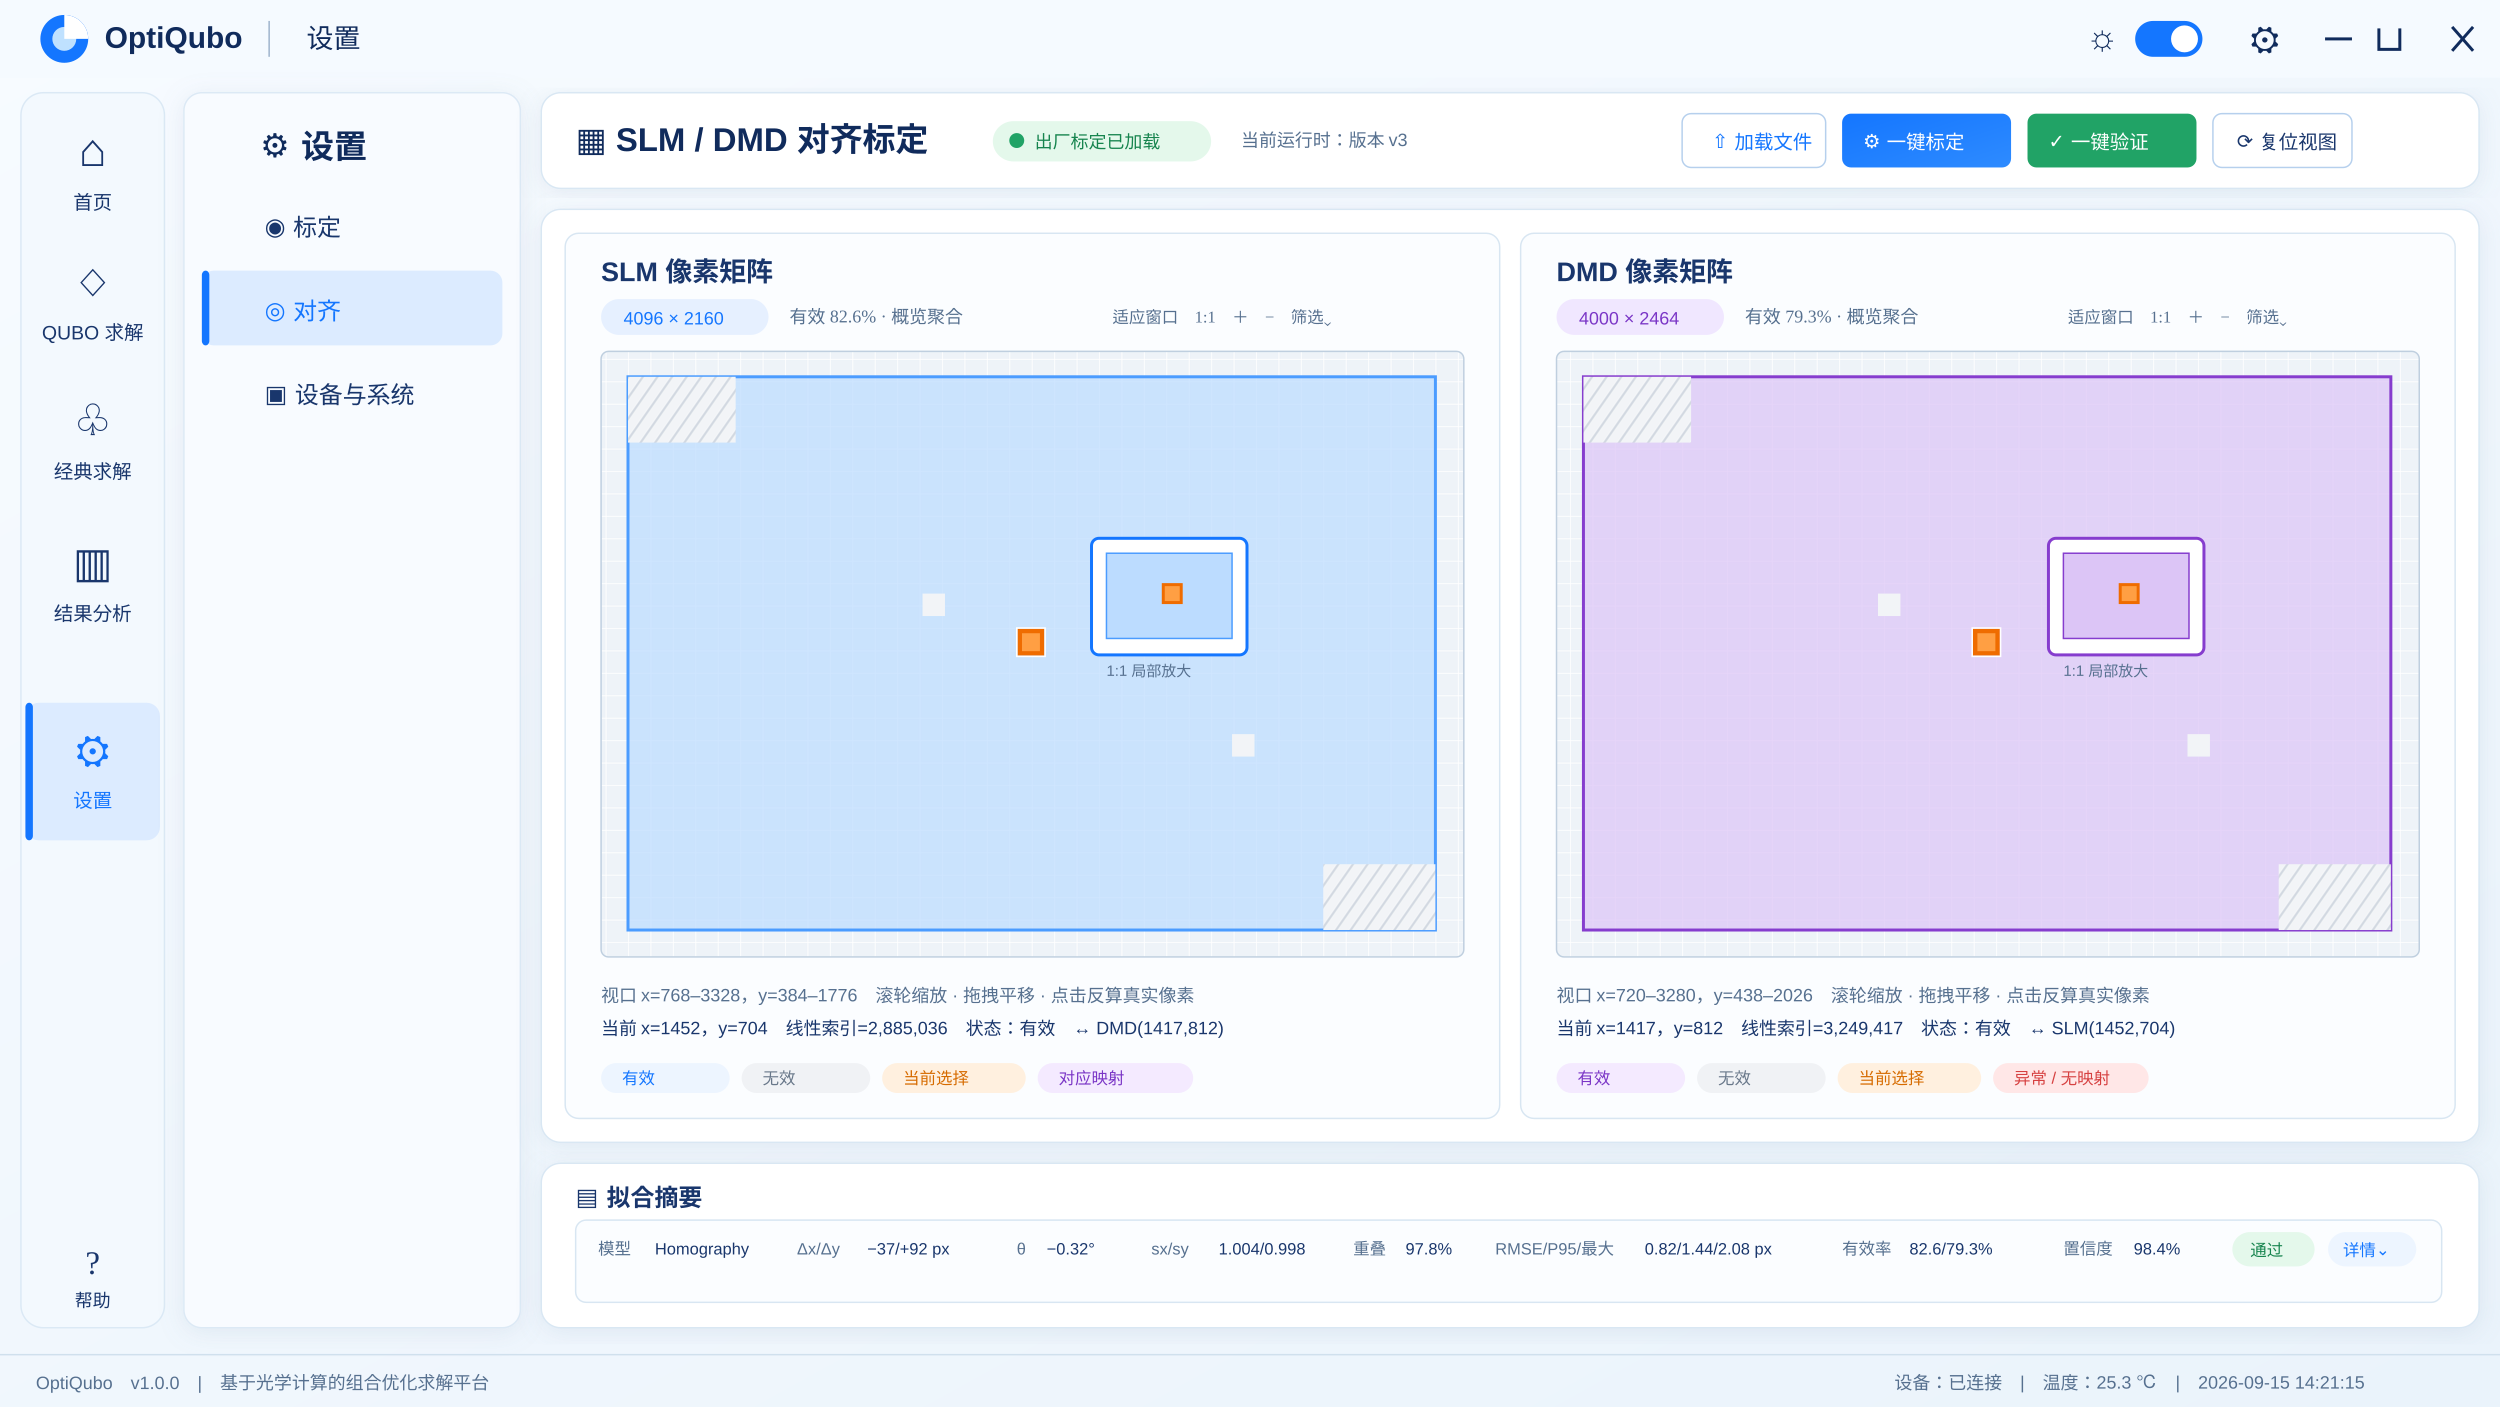
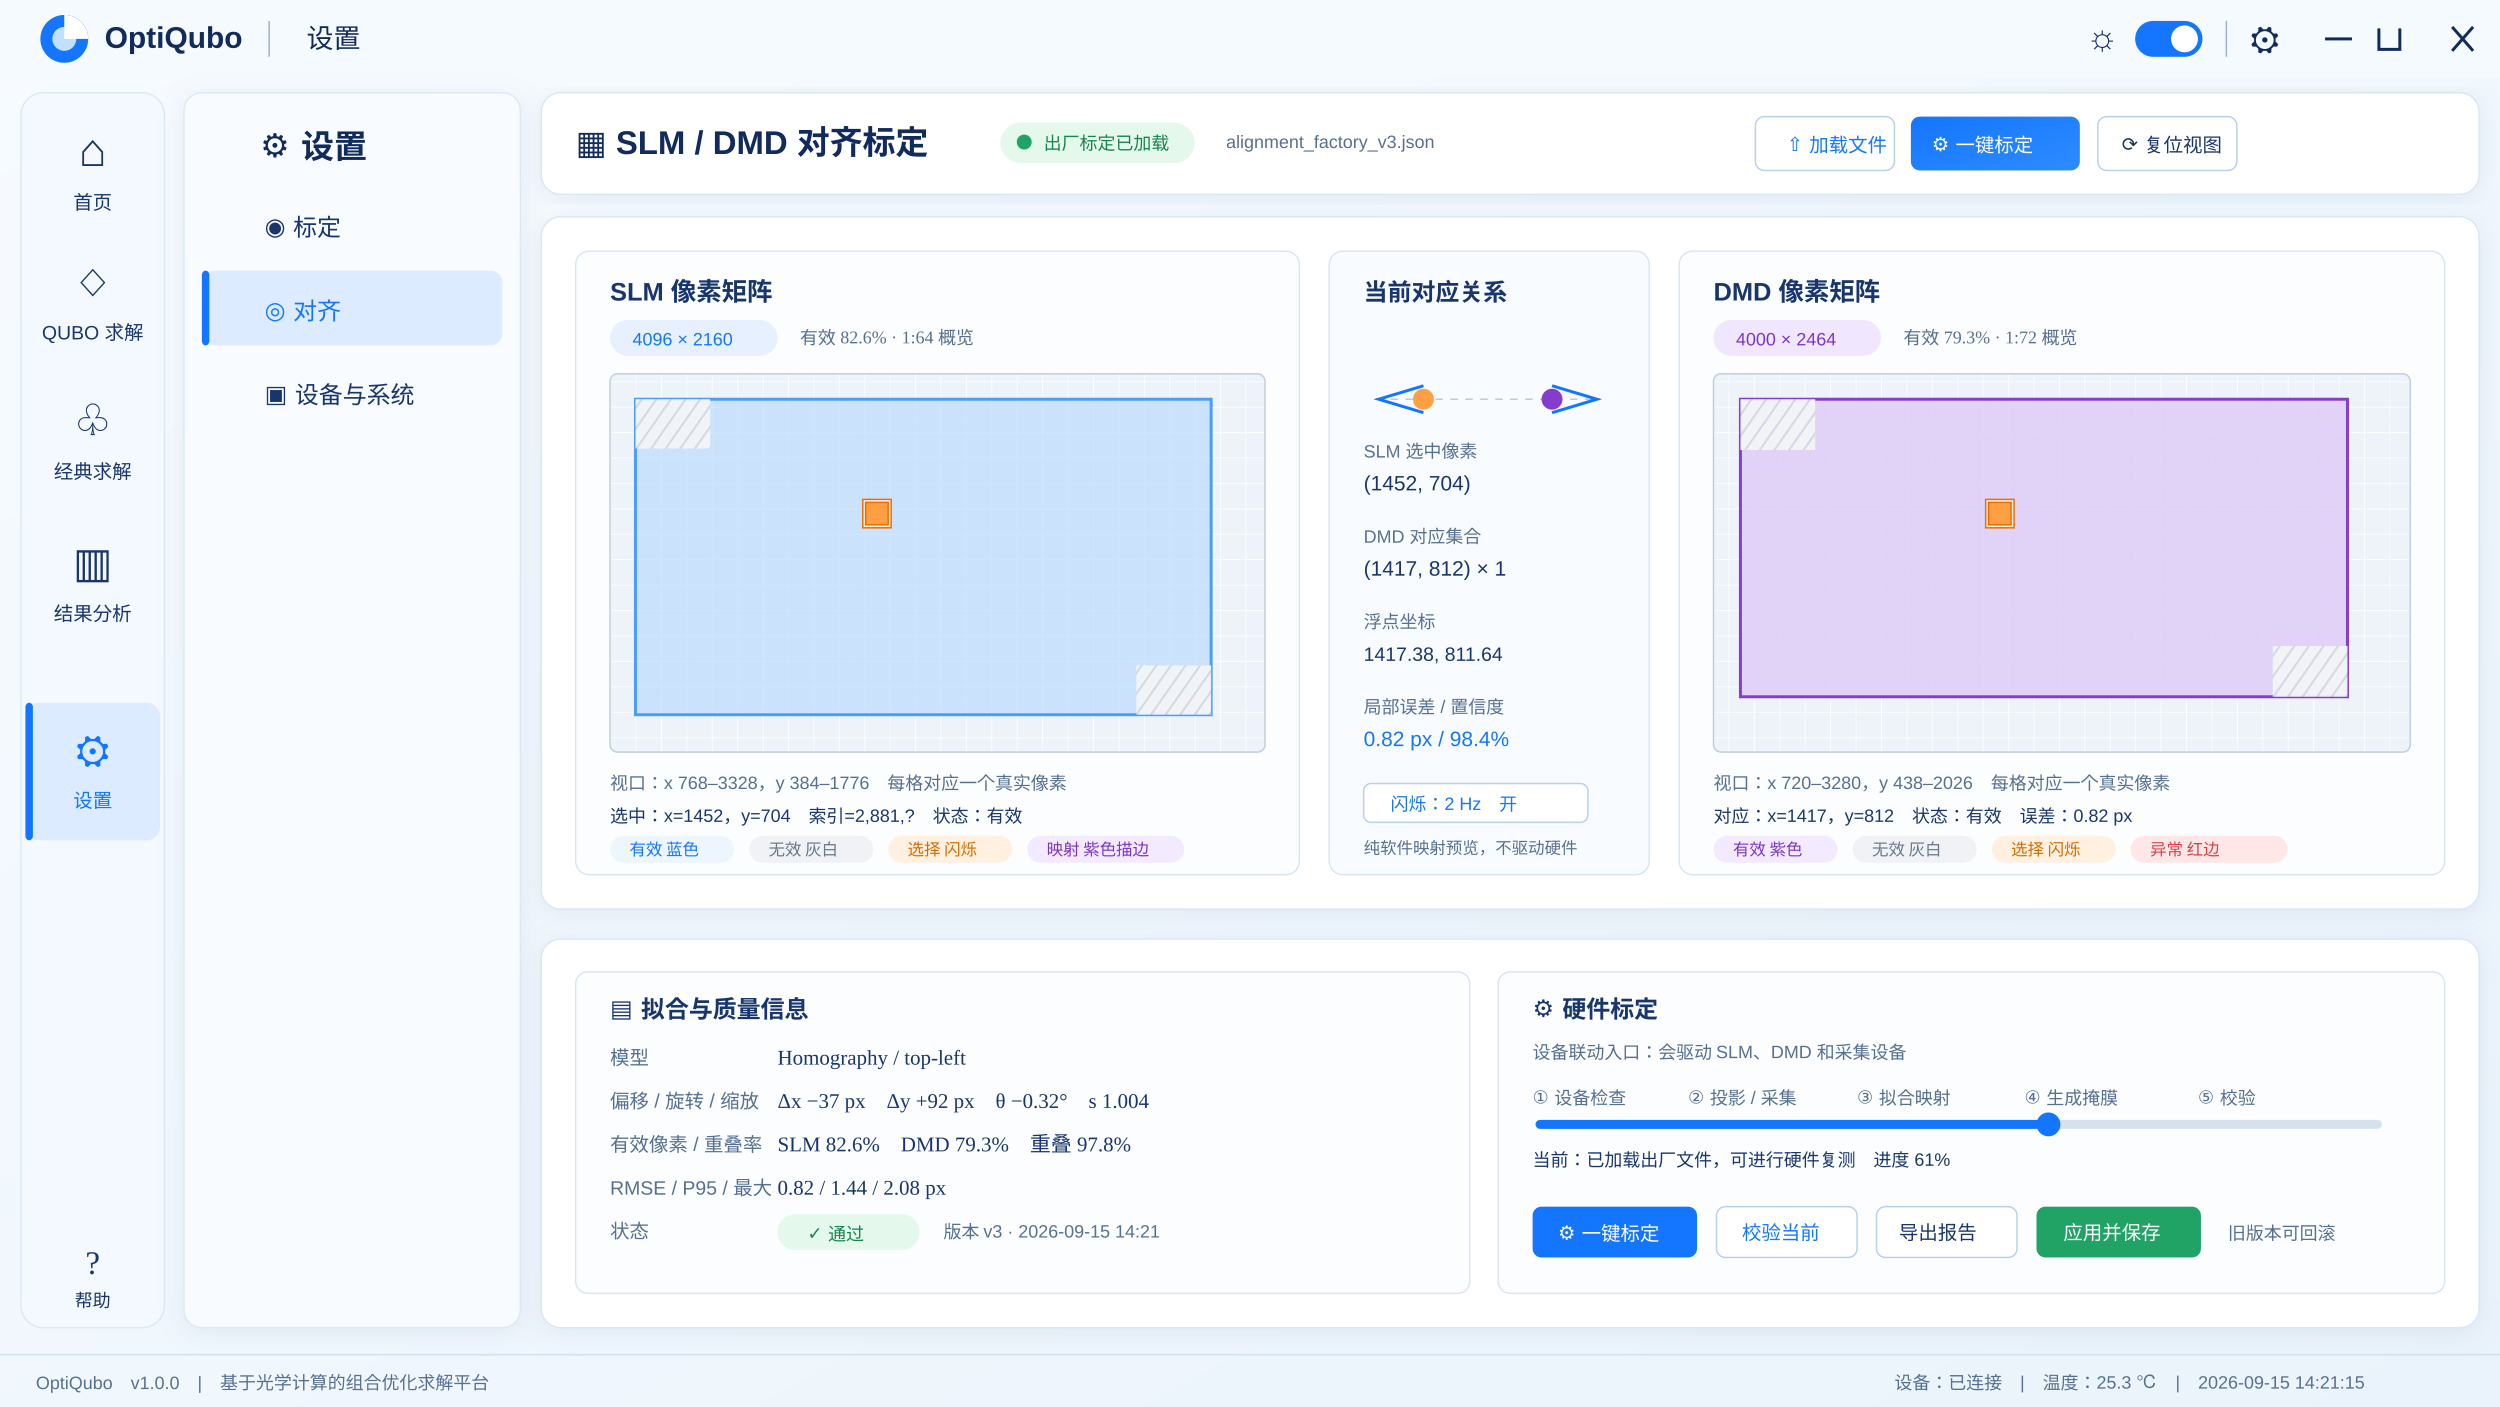
<svg xmlns="http://www.w3.org/2000/svg" width="1672" height="941" viewBox="0 0 1672 941">
  <defs>
    <linearGradient id="bg" x1="0" y1="0" x2="1" y2="1">
      <stop stop-color="#f7fbff" />
      <stop offset="1" stop-color="#eaf3fb" />
    </linearGradient>
    <linearGradient id="blue" x1="0" y1="0" x2="1" y2="1">
      <stop stop-color="#1476ff" />
      <stop offset="1" stop-color="#2e8bff" />
    </linearGradient>
-     <pattern id="grid" width="15" height="15" patternUnits="userSpaceOnUse">
-       <rect width="15" height="15" fill="#eef3f8" />
-       <path d="M15 0H0V15" fill="none" stroke="#fff" />
+     <pattern id="slmGrid" width="17" height="17" patternUnits="userSpaceOnUse">
+       <rect width="17" height="17" fill="#edf3f8" />
+       <path d="M17 0H0V17" fill="none" stroke="#fff" stroke-width="1" />
+     </pattern>
+     <pattern id="dmdGrid" width="17" height="17" patternUnits="userSpaceOnUse">
+       <rect width="17" height="17" fill="#edf3f8" />
+       <path d="M17 0H0V17" fill="none" stroke="#fff" stroke-width="1" />
    </pattern>
    <pattern id="hatch" width="8" height="8" patternUnits="userSpaceOnUse" patternTransform="rotate(35)">
      <rect width="8" height="8" fill="#f2f4f7" />
      <path d="M0 0V8" stroke="#d5dbe3" stroke-width="3" />
    </pattern>
    <filter id="shadow">
      <feDropShadow dx="0" dy="3" stdDeviation="8" flood-color="#91abc4" flood-opacity=".18" />
    </filter>
  </defs>
  <rect width="1672" height="941" fill="url(#bg)" />
  <rect width="1672" height="52" fill="#f5faff" />
  <circle cx="43" cy="26" r="16" fill="#1476ff" />
  <circle cx="43" cy="26" r="8" fill="#bfe1ff" />
  <path d="M43 10A16 16 0 0 1 59 26H43Z" fill="#fff" />
  <text x="70" y="32" font-family="Arial,Microsoft YaHei" font-size="20" font-weight="700" fill="#102b5c">OptiQubo</text>
  <path d="M180 14v24" stroke="#9eb4cc" />
  <text x="205" y="32" font-family="Arial,Microsoft YaHei" font-size="18" fill="#102b5c">设置</text>
  <text x="1395" y="33" font-size="24" fill="#102b5c">☼</text>
  <rect x="1428" y="14" width="45" height="24" rx="12" fill="#1476ff" />
  <circle cx="1461" cy="26" r="9" fill="#fff" />
+   <path d="M1489 14v24" stroke="#9eb4cc" />
  <text x="1505" y="34" font-size="24" fill="#102b5c">⚙</text>
  <path d="M1555 26h18M1591 19v14h14V19M1640 18l14 16M1654 18l-14 16" stroke="#102b5c" stroke-width="2" fill="none" />
  <rect x="14" y="62" width="96" height="826" rx="15" fill="#f3f9fe" stroke="#dbe9f5" />
  <g font-family="Arial,Microsoft YaHei" text-anchor="middle" fill="#19366c">
    <text x="62" y="111" font-size="31">⌂</text>
    <text x="62" y="140" font-size="13">首页</text>
    <text x="62" y="198" font-size="27">◇</text>
    <text x="62" y="227" font-size="13">QUBO 求解</text>
    <text x="62" y="291" font-size="29">♧</text>
    <text x="62" y="320" font-size="13">经典求解</text>
    <text x="62" y="386" font-size="28">▥</text>
    <text x="62" y="415" font-size="13">结果分析</text>
  </g>
  <rect x="17" y="470" width="90" height="92" rx="9" fill="#dcebff" />
  <rect x="17" y="470" width="5" height="92" rx="3" fill="#1476ff" />
  <text x="62" y="511" text-anchor="middle" font-size="28" fill="#1476ff">⚙</text>
  <text x="62" y="540" text-anchor="middle" font-size="13" font-family="Arial,Microsoft YaHei" fill="#1476ff">设置</text>
  <text x="62" y="852" text-anchor="middle" font-size="22" fill="#19366c">?</text>
  <text x="62" y="874" text-anchor="middle" font-size="12" font-family="Arial,Microsoft YaHei" fill="#19366c">帮助</text>
  <rect x="123" y="62" width="225" height="826" rx="12" fill="#f8fbff" stroke="#dce9f5" filter="url(#shadow)" />
-   <text x="174" y="105" font-family="Arial,Microsoft YaHei" font-size="22" font-weight="700" fill="#102b5c">⚙ 设置</text>
-   <text x="177" y="157" font-family="Arial,Microsoft YaHei" font-size="16" fill="#19366c">◉ 标定</text>
+   <text x="174" y="105" font-family="Arial,Microsoft YaHei" font-size="22" font-weight="700" fill="#102b5c">⚙  设置</text>
  <rect x="135" y="181" width="201" height="50" rx="8" fill="#dcebff" />
  <rect x="135" y="181" width="5" height="50" rx="3" fill="#1476ff" />
-   <text x="177" y="213" font-family="Arial,Microsoft YaHei" font-size="16" fill="#1476ff">◎ 对齐</text>
-   <text x="177" y="269" font-family="Arial,Microsoft YaHei" font-size="16" fill="#19366c">▣ 设备与系统</text>
-   <rect x="362" y="62" width="1296" height="64" rx="13" fill="#fff" stroke="#d9e7f3" filter="url(#shadow)" />
-   <text x="385" y="101" font-family="Arial,Microsoft YaHei" font-size="22" font-weight="700" fill="#102b5c">▦ SLM / DMD 对齐标定</text>
-   <rect x="664" y="81" width="146" height="27" rx="14" fill="#e4f8eb" />
-   <circle cx="680" cy="94" r="5" fill="#21a366" />
-   <text x="692" y="99" font-family="Arial,Microsoft YaHei" font-size="12" fill="#16844e">出厂标定已加载</text>
-   <text x="830" y="98" font-family="Arial,Microsoft YaHei" font-size="12" fill="#56708f">当前运行时：版本 v3</text>
-   <rect x="1125" y="76" width="96" height="36" rx="6" fill="#fff" stroke="#b6d0ed" />
-   <text x="1145" y="99" font-family="Arial,Microsoft YaHei" font-size="13" fill="#1476ff">⇧ 加载文件</text>
-   <rect x="1232" y="76" width="113" height="36" rx="6" fill="url(#blue)" />
-   <text x="1246" y="99" font-family="Arial,Microsoft YaHei" font-size="13" fill="#fff">⚙ 一键标定</text>
-   <rect x="1356" y="76" width="113" height="36" rx="6" fill="#21a366" />
-   <text x="1370" y="99" font-family="Arial,Microsoft YaHei" font-size="13" fill="#fff">✓ 一键验证</text>
-   <rect x="1480" y="76" width="93" height="36" rx="6" fill="#fff" stroke="#b6d0ed" />
-   <text x="1496" y="99" font-family="Arial,Microsoft YaHei" font-size="13" fill="#19366c">⟳ 复位视图</text>
-   <rect x="362" y="140" width="1296" height="624" rx="13" fill="#fff" stroke="#d9e7f3" filter="url(#shadow)" />
-   <rect x="378" y="156" width="625" height="592" rx="9" fill="#fbfdff" stroke="#d8e6f2" />
-   <text x="402" y="188" font-family="Arial,Microsoft YaHei" font-size="18" font-weight="700" fill="#19366c">SLM 像素矩阵</text>
-   <rect x="402" y="200" width="112" height="24" rx="12" fill="#e6f0ff" />
-   <text x="417" y="217" font-family="Arial,Microsoft YaHei" font-size="12" fill="#1476ff">4096 × 2160</text>
-   <text x="528" y="216" font-size="12" fill="#56708f">有效 82.6% · 概览聚合</text>
-   <text x="744" y="216" font-size="11" fill="#56708f">适应窗口　1:1　＋　−　筛选⌄</text>
-   <rect x="402" y="235" width="577" height="405" rx="5" fill="url(#grid)" stroke="#bfcfdf" />
-   <path d="M420 252H960V622H420Z" fill="#bcdcff" opacity=".72" />
-   <path d="M420 252H960V622H420Z" fill="none" stroke="#4b9cff" stroke-width="2" />
-   <rect x="420" y="252" width="72" height="44" fill="url(#hatch)" />
-   <rect x="885" y="578" width="75" height="44" fill="url(#hatch)" />
-   <rect x="617" y="397" width="15" height="15" fill="#f2f4f7" />
-   <rect x="824" y="491" width="15" height="15" fill="#f2f4f7" />
-   <rect x="682" y="422" width="15" height="15" fill="#ff9f43" stroke="#ef6c00" stroke-width="3" />
-   <rect x="680" y="420" width="19" height="19" fill="none" stroke="#fff" />
-   <rect x="730" y="360" width="104" height="78" rx="5" fill="#fff" stroke="#1476ff" stroke-width="2" />
-   <rect x="740" y="370" width="84" height="57" fill="#bcdcff" />
-   <path d="M740 370h84v57h-84z" fill="none" stroke="#4b9cff" />
-   <rect x="778" y="391" width="12" height="12" fill="#ff9f43" stroke="#ef6c00" stroke-width="2" />
-   <text x="740" y="452" font-family="Arial,Microsoft YaHei" font-size="10" fill="#56708f">1:1 局部放大</text>
-   <text x="402" y="670" font-family="Arial,Microsoft YaHei" font-size="12" fill="#56708f">视口 x=768–3328，y=384–1776　滚轮缩放 · 拖拽平移 · 点击反算真实像素</text>
-   <text x="402" y="692" font-family="Arial,Microsoft YaHei" font-size="12" fill="#19366c">当前 x=1452，y=704　线性索引=2,885,036　状态：有效　↔ DMD(1417,812)</text>
-   <rect x="402" y="711" width="86" height="20" rx="10" fill="#edf5ff" />
-   <text x="416" y="725" font-family="Arial,Microsoft YaHei" font-size="11" fill="#1476ff">有效</text>
-   <rect x="496" y="711" width="86" height="20" rx="10" fill="#f0f2f5" />
-   <text x="510" y="725" font-family="Arial,Microsoft YaHei" font-size="11" fill="#687789">无效</text>
-   <rect x="590" y="711" width="96" height="20" rx="10" fill="#fff0df" />
-   <text x="604" y="725" font-family="Arial,Microsoft YaHei" font-size="11" fill="#d66b00">当前选择</text>
-   <rect x="694" y="711" width="104" height="20" rx="10" fill="#f4eaff" />
-   <text x="708" y="725" font-family="Arial,Microsoft YaHei" font-size="11" fill="#7a35c6">对应映射</text>
-   <rect x="1017" y="156" width="625" height="592" rx="9" fill="#fbfdff" stroke="#d8e6f2" />
-   <text x="1041" y="188" font-family="Arial,Microsoft YaHei" font-size="18" font-weight="700" fill="#19366c">DMD 像素矩阵</text>
-   <rect x="1041" y="200" width="112" height="24" rx="12" fill="#f0e7ff" />
-   <text x="1056" y="217" font-family="Arial,Microsoft YaHei" font-size="12" fill="#7a35c6">4000 × 2464</text>
-   <text x="1167" y="216" font-size="12" fill="#56708f">有效 79.3% · 概览聚合</text>
-   <text x="1383" y="216" font-size="11" fill="#56708f">适应窗口　1:1　＋　−　筛选⌄</text>
-   <rect x="1041" y="235" width="577" height="405" rx="5" fill="url(#grid)" stroke="#bfcfdf" />
-   <path d="M1059 252H1599V622H1059Z" fill="#dcc5f6" opacity=".72" />
-   <path d="M1059 252H1599V622H1059Z" fill="none" stroke="#863dce" stroke-width="2" />
-   <rect x="1059" y="252" width="72" height="44" fill="url(#hatch)" />
-   <rect x="1524" y="578" width="75" height="44" fill="url(#hatch)" />
-   <rect x="1256" y="397" width="15" height="15" fill="#f2f4f7" />
-   <rect x="1463" y="491" width="15" height="15" fill="#f2f4f7" />
-   <rect x="1321" y="422" width="15" height="15" fill="#ff9f43" stroke="#ef6c00" stroke-width="3" />
-   <rect x="1319" y="420" width="19" height="19" fill="none" stroke="#fff" />
-   <rect x="1370" y="360" width="104" height="78" rx="5" fill="#fff" stroke="#863dce" stroke-width="2" />
-   <rect x="1380" y="370" width="84" height="57" fill="#dcc5f6" />
-   <path d="M1380 370h84v57h-84z" fill="none" stroke="#863dce" />
-   <rect x="1418" y="391" width="12" height="12" fill="#ff9f43" stroke="#ef6c00" stroke-width="2" />
-   <text x="1380" y="452" font-family="Arial,Microsoft YaHei" font-size="10" fill="#56708f">1:1 局部放大</text>
-   <text x="1041" y="670" font-family="Arial,Microsoft YaHei" font-size="12" fill="#56708f">视口 x=720–3280，y=438–2026　滚轮缩放 · 拖拽平移 · 点击反算真实像素</text>
-   <text x="1041" y="692" font-family="Arial,Microsoft YaHei" font-size="12" fill="#19366c">当前 x=1417，y=812　线性索引=3,249,417　状态：有效　↔ SLM(1452,704)</text>
-   <rect x="1041" y="711" width="86" height="20" rx="10" fill="#f4eaff" />
-   <text x="1055" y="725" font-family="Arial,Microsoft YaHei" font-size="11" fill="#7a35c6">有效</text>
-   <rect x="1135" y="711" width="86" height="20" rx="10" fill="#f0f2f5" />
-   <text x="1149" y="725" font-family="Arial,Microsoft YaHei" font-size="11" fill="#687789">无效</text>
-   <rect x="1229" y="711" width="96" height="20" rx="10" fill="#fff0df" />
-   <text x="1243" y="725" font-family="Arial,Microsoft YaHei" font-size="11" fill="#d66b00">当前选择</text>
-   <rect x="1333" y="711" width="104" height="20" rx="10" fill="#ffe7e7" />
-   <text x="1347" y="725" font-family="Arial,Microsoft YaHei" font-size="11" fill="#d64040">异常 / 无映射</text>
-   <rect x="362" y="778" width="1296" height="110" rx="13" fill="#fff" stroke="#d9e7f3" filter="url(#shadow)" />
-   <text x="385" y="806" font-family="Arial,Microsoft YaHei" font-size="16" font-weight="700" fill="#19366c">▤ 拟合摘要</text>
-   <rect x="385" y="816" width="1248" height="55" rx="7" fill="#fbfdff" stroke="#d8e6f2" />
-   <g font-family="Arial,Microsoft YaHei" font-size="11" fill="#56708f">
-     <text x="400" y="839">模型</text>
-     <text x="438" y="839" fill="#19366c">Homography</text>
-     <text x="533" y="839">Δx/Δy</text>
-     <text x="580" y="839" fill="#19366c">−37/+92 px</text>
-     <text x="680" y="839">θ</text>
-     <text x="700" y="839" fill="#19366c">−0.32°</text>
-     <text x="770" y="839">sx/sy</text>
-     <text x="815" y="839" fill="#19366c">1.004/0.998</text>
-     <text x="905" y="839">重叠</text>
-     <text x="940" y="839" fill="#19366c">97.8%</text>
-     <text x="1000" y="839">RMSE/P95/最大</text>
-     <text x="1100" y="839" fill="#19366c">0.82/1.44/2.08 px</text>
-     <text x="1232" y="839">有效率</text>
-     <text x="1277" y="839" fill="#19366c">82.6/79.3%</text>
-     <text x="1380" y="839">置信度</text>
-     <text x="1427" y="839" fill="#19366c">98.4%</text>
-     <rect x="1493" y="824" width="55" height="23" rx="12" fill="#e4f8eb" />
-     <text x="1505" y="840" fill="#16844e">通过</text>
-     <rect x="1557" y="824" width="59" height="23" rx="12" fill="#edf5ff" />
-     <text x="1567" y="840" fill="#1476ff">详情⌄</text>
+   <text x="177" y="213" font-family="Arial,Microsoft YaHei" font-size="16" fill="#1476ff">◎  对齐</text>
+   <text x="177" y="157" font-family="Arial,Microsoft YaHei" font-size="16" fill="#19366c">◉  标定</text>
+   <text x="177" y="269" font-family="Arial,Microsoft YaHei" font-size="16" fill="#19366c">▣  设备与系统</text>
+   <rect x="362" y="62" width="1296" height="68" rx="13" fill="#fff" stroke="#d9e7f3" filter="url(#shadow)" />
+   <text x="385" y="103" font-family="Arial,Microsoft YaHei" font-size="22" font-weight="700" fill="#102b5c">▦  SLM / DMD 对齐标定</text>
+   <rect x="669" y="82" width="130" height="27" rx="14" fill="#e4f8eb" />
+   <circle cx="685" cy="95" r="5" fill="#21a366" />
+   <text x="698" y="100" font-family="Arial,Microsoft YaHei" font-size="12" fill="#16844e">出厂标定已加载</text>
+   <text x="820" y="99" font-family="Arial,Microsoft YaHei" font-size="12" fill="#56708f">alignment_factory_v3.json</text>
+   <rect x="1174" y="78" width="93" height="36" rx="6" fill="#fff" stroke="#b6d0ed" />
+   <text x="1195" y="101" font-family="Arial,Microsoft YaHei" font-size="13" fill="#1476ff">⇧ 加载文件</text>
+   <rect x="1278" y="78" width="113" height="36" rx="6" fill="url(#blue)" />
+   <text x="1292" y="101" font-family="Arial,Microsoft YaHei" font-size="13" fill="#fff">⚙ 一键标定</text>
+   <rect x="1403" y="78" width="93" height="36" rx="6" fill="#fff" stroke="#b6d0ed" />
+   <text x="1419" y="101" font-family="Arial,Microsoft YaHei" font-size="13" fill="#19366c">⟳ 复位视图</text>
+   <rect x="362" y="145" width="1296" height="463" rx="13" fill="#fff" stroke="#d9e7f3" filter="url(#shadow)" />
+   <rect x="385" y="168" width="484" height="417" rx="9" fill="#fbfdff" stroke="#d8e6f2" />
+   <text x="408" y="201" font-family="Arial,Microsoft YaHei" font-size="17" font-weight="700" fill="#19366c">SLM 像素矩阵</text>
+   <rect x="408" y="214" width="112" height="24" rx="12" fill="#e6f0ff" />
+   <text x="423" y="231" font-family="Arial,Microsoft YaHei" font-size="12" fill="#1476ff">4096 × 2160</text>
+   <text x="535" y="230" font-size="12" fill="#56708f">有效 82.6% · 1:64 概览</text>
+   <rect x="408" y="250" width="438" height="253" rx="5" fill="url(#slmGrid)" stroke="#bfcfdf" />
+   <path d="M425 267H810V478H425Z" fill="#bcdcff" opacity=".7" />
+   <path d="M425 267H810V478H425Z" fill="none" stroke="#4b9cff" stroke-width="2" />
+   <path d="M425 267L475 267L475 300L425 300ZM760 445H810V478H760Z" fill="url(#hatch)" opacity=".95" />
+   <rect x="578" y="335" width="17" height="17" fill="#ff9f43" stroke="#ef6c00" stroke-width="3" />
+   <rect x="578" y="335" width="17" height="17" fill="none" stroke="#fff" stroke-width="1" opacity=".9" />
+   <text x="408" y="528" font-family="Arial,Microsoft YaHei" font-size="12" fill="#56708f">视口：x 768–3328，y 384–1776　每格对应一个真实像素</text>
+   <text x="408" y="550" font-family="Arial,Microsoft YaHei" font-size="12" fill="#19366c">选中：x=1452，y=704　索引=2,881,?　状态：有效</text>
+   <rect x="408" y="559" width="83" height="18" rx="9" fill="#edf5ff" />
+   <text x="421" y="572" font-family="Arial,Microsoft YaHei" font-size="11" fill="#1476ff">有效  蓝色</text>
+   <rect x="501" y="559" width="83" height="18" rx="9" fill="#f0f2f5" />
+   <text x="514" y="572" font-family="Arial,Microsoft YaHei" font-size="11" fill="#687789">无效  灰白</text>
+   <rect x="594" y="559" width="83" height="18" rx="9" fill="#fff0df" />
+   <text x="607" y="572" font-family="Arial,Microsoft YaHei" font-size="11" fill="#d66b00">选择  闪烁</text>
+   <rect x="687" y="559" width="105" height="18" rx="9" fill="#f4eaff" />
+   <text x="700" y="572" font-family="Arial,Microsoft YaHei" font-size="11" fill="#7a35c6">映射  紫色描边</text>
+   <rect x="889" y="168" width="214" height="417" rx="9" fill="#f8fbff" stroke="#d8e6f2" />
+   <text x="912" y="201" font-family="Arial,Microsoft YaHei" font-size="16" font-weight="700" fill="#19366c">当前对应关系</text>
+   <path d="M920 267h150" stroke="#b6cce0" stroke-dasharray="5 5" />
+   <path d="M952 258l-30 9 30 9M1038 258l30 9-30 9" fill="none" stroke="#1476ff" stroke-width="2" />
+   <circle cx="952" cy="267" r="7" fill="#ff9f43" />
+   <circle cx="1038" cy="267" r="7" fill="#863dce" />
+   <text x="912" y="306" font-family="Arial,Microsoft YaHei" font-size="12" fill="#56708f">SLM 选中像素</text>
+   <text x="912" y="328" font-family="Arial,Microsoft YaHei" font-size="14" fill="#19366c">(1452, 704)</text>
+   <text x="912" y="363" font-family="Arial,Microsoft YaHei" font-size="12" fill="#56708f">DMD 对应集合</text>
+   <text x="912" y="385" font-family="Arial,Microsoft YaHei" font-size="14" fill="#19366c">(1417, 812) × 1</text>
+   <text x="912" y="420" font-family="Arial,Microsoft YaHei" font-size="12" fill="#56708f">浮点坐标</text>
+   <text x="912" y="442" font-family="Arial,Microsoft YaHei" font-size="13" fill="#19366c">1417.38, 811.64</text>
+   <text x="912" y="477" font-family="Arial,Microsoft YaHei" font-size="12" fill="#56708f">局部误差 / 置信度</text>
+   <text x="912" y="499" font-family="Arial,Microsoft YaHei" font-size="14" fill="#1476ff">0.82 px / 98.4%</text>
+   <rect x="912" y="524" width="150" height="26" rx="5" fill="#fff" stroke="#b6d0ed" />
+   <text x="930" y="542" font-family="Arial,Microsoft YaHei" font-size="12" fill="#1476ff">闪烁：2 Hz　开</text>
+   <text x="912" y="571" font-family="Arial,Microsoft YaHei" font-size="11" fill="#56708f">纯软件映射预览，不驱动硬件</text>
+   <rect x="1123" y="168" width="512" height="417" rx="9" fill="#fbfdff" stroke="#d8e6f2" />
+   <text x="1146" y="201" font-family="Arial,Microsoft YaHei" font-size="17" font-weight="700" fill="#19366c">DMD 像素矩阵</text>
+   <rect x="1146" y="214" width="112" height="24" rx="12" fill="#f0e7ff" />
+   <text x="1161" y="231" font-family="Arial,Microsoft YaHei" font-size="12" fill="#7a35c6">4000 × 2464</text>
+   <text x="1273" y="230" font-size="12" fill="#56708f">有效 79.3% · 1:72 概览</text>
+   <rect x="1146" y="250" width="466" height="253" rx="5" fill="url(#dmdGrid)" stroke="#bfcfdf" />
+   <path d="M1164 267H1570V466H1164Z" fill="#dcc5f6" opacity=".72" />
+   <path d="M1164 267H1570V466H1164Z" fill="none" stroke="#863dce" stroke-width="2" />
+   <path d="M1164 267L1214 267L1214 301L1164 301ZM1520 432H1570V466H1520Z" fill="url(#hatch)" opacity=".95" />
+   <rect x="1329" y="335" width="17" height="17" fill="#ff9f43" stroke="#ef6c00" stroke-width="3" />
+   <rect x="1329" y="335" width="17" height="17" fill="none" stroke="#fff" stroke-width="1" opacity=".9" />
+   <text x="1146" y="528" font-family="Arial,Microsoft YaHei" font-size="12" fill="#56708f">视口：x 720–3280，y 438–2026　每格对应一个真实像素</text>
+   <text x="1146" y="550" font-family="Arial,Microsoft YaHei" font-size="12" fill="#19366c">对应：x=1417，y=812　状态：有效　误差：0.82 px</text>
+   <rect x="1146" y="559" width="83" height="18" rx="9" fill="#f4eaff" />
+   <text x="1159" y="572" font-family="Arial,Microsoft YaHei" font-size="11" fill="#7a35c6">有效  紫色</text>
+   <rect x="1239" y="559" width="83" height="18" rx="9" fill="#f0f2f5" />
+   <text x="1252" y="572" font-family="Arial,Microsoft YaHei" font-size="11" fill="#687789">无效  灰白</text>
+   <rect x="1332" y="559" width="83" height="18" rx="9" fill="#fff0df" />
+   <text x="1345" y="572" font-family="Arial,Microsoft YaHei" font-size="11" fill="#d66b00">选择  闪烁</text>
+   <rect x="1425" y="559" width="105" height="18" rx="9" fill="#ffe7e7" />
+   <text x="1438" y="572" font-family="Arial,Microsoft YaHei" font-size="11" fill="#d64040">异常  红边</text>
+   <rect x="362" y="628" width="1296" height="260" rx="13" fill="#fff" stroke="#d9e7f3" filter="url(#shadow)" />
+   <rect x="385" y="650" width="598" height="215" rx="8" fill="#fbfdff" stroke="#d8e6f2" />
+   <text x="408" y="680" font-family="Arial,Microsoft YaHei" font-size="16" font-weight="700" fill="#19366c">▤ 拟合与质量信息</text>
+   <text x="408" y="712" font-family="Arial,Microsoft YaHei" font-size="13" fill="#56708f">模型</text>
+   <text x="520" y="712" font-size="14" fill="#19366c">Homography / top-left</text>
+   <text x="408" y="741" font-family="Arial,Microsoft YaHei" font-size="13" fill="#56708f">偏移 / 旋转 / 缩放</text>
+   <text x="520" y="741" font-size="14" fill="#19366c">Δx −37 px　Δy +92 px　θ −0.32°　s 1.004</text>
+   <text x="408" y="770" font-family="Arial,Microsoft YaHei" font-size="13" fill="#56708f">有效像素 / 重叠率</text>
+   <text x="520" y="770" font-size="14" fill="#19366c">SLM 82.6%　DMD 79.3%　重叠 97.8%</text>
+   <text x="408" y="799" font-family="Arial,Microsoft YaHei" font-size="13" fill="#56708f">RMSE / P95 / 最大</text>
+   <text x="520" y="799" font-size="14" fill="#19366c">0.82 / 1.44 / 2.08 px</text>
+   <text x="408" y="828" font-family="Arial,Microsoft YaHei" font-size="13" fill="#56708f">状态</text>
+   <rect x="520" y="812" width="95" height="24" rx="12" fill="#e4f8eb" />
+   <text x="540" y="829" font-family="Arial,Microsoft YaHei" font-size="12" fill="#16844e">✓ 通过</text>
+   <text x="631" y="828" font-family="Arial,Microsoft YaHei" font-size="12" fill="#56708f">版本 v3 · 2026-09-15 14:21</text>
+   <rect x="1002" y="650" width="633" height="215" rx="8" fill="#fbfdff" stroke="#d8e6f2" />
+   <text x="1025" y="680" font-family="Arial,Microsoft YaHei" font-size="16" font-weight="700" fill="#19366c">⚙ 硬件标定</text>
+   <text x="1025" y="708" font-family="Arial,Microsoft YaHei" font-size="12" fill="#56708f">设备联动入口：会驱动 SLM、DMD 和采集设备</text>
+   <g font-family="Arial,Microsoft YaHei" font-size="12" fill="#56708f">
+     <text x="1025" y="738">① 设备检查</text>
+     <text x="1129" y="738">② 投影 / 采集</text>
+     <text x="1242" y="738">③ 拟合映射</text>
+     <text x="1354" y="738">④ 生成掩膜</text>
+     <text x="1470" y="738">⑤ 校验</text>
  </g>
+   <path d="M1030 752h560" stroke="#d5e2ee" stroke-width="6" stroke-linecap="round" />
+   <path d="M1030 752h340" stroke="#1476ff" stroke-width="6" stroke-linecap="round" />
+   <circle cx="1370" cy="752" r="8" fill="#1476ff" />
+   <text x="1025" y="780" font-family="Arial,Microsoft YaHei" font-size="12" fill="#19366c">当前：已加载出厂文件，可进行硬件复测　进度 61%</text>
+   <rect x="1025" y="807" width="110" height="34" rx="6" fill="#1476ff" />
+   <text x="1042" y="829" font-family="Arial,Microsoft YaHei" font-size="13" fill="#fff">⚙ 一键标定</text>
+   <rect x="1148" y="807" width="94" height="34" rx="6" fill="#fff" stroke="#b6d0ed" />
+   <text x="1165" y="829" font-family="Arial,Microsoft YaHei" font-size="13" fill="#1476ff">校验当前</text>
+   <rect x="1255" y="807" width="94" height="34" rx="6" fill="#fff" stroke="#b6d0ed" />
+   <text x="1270" y="829" font-family="Arial,Microsoft YaHei" font-size="13" fill="#19366c">导出报告</text>
+   <rect x="1362" y="807" width="110" height="34" rx="6" fill="#21a366" />
+   <text x="1380" y="829" font-family="Arial,Microsoft YaHei" font-size="13" fill="#fff">应用并保存</text>
+   <text x="1490" y="829" font-family="Arial,Microsoft YaHei" font-size="12" fill="#56708f">旧版本可回滚</text>
  <path d="M0 906h1672" stroke="#d0e0ed" />
  <text x="24" y="929" font-family="Arial,Microsoft YaHei" font-size="12" fill="#56708f">OptiQubo　v1.0.0　|　基于光学计算的组合优化求解平台</text>
  <text x="1267" y="929" font-family="Arial,Microsoft YaHei" font-size="12" fill="#56708f">设备：已连接　|　温度：25.3 ℃　|　2026-09-15 14:21:15</text>
</svg>
